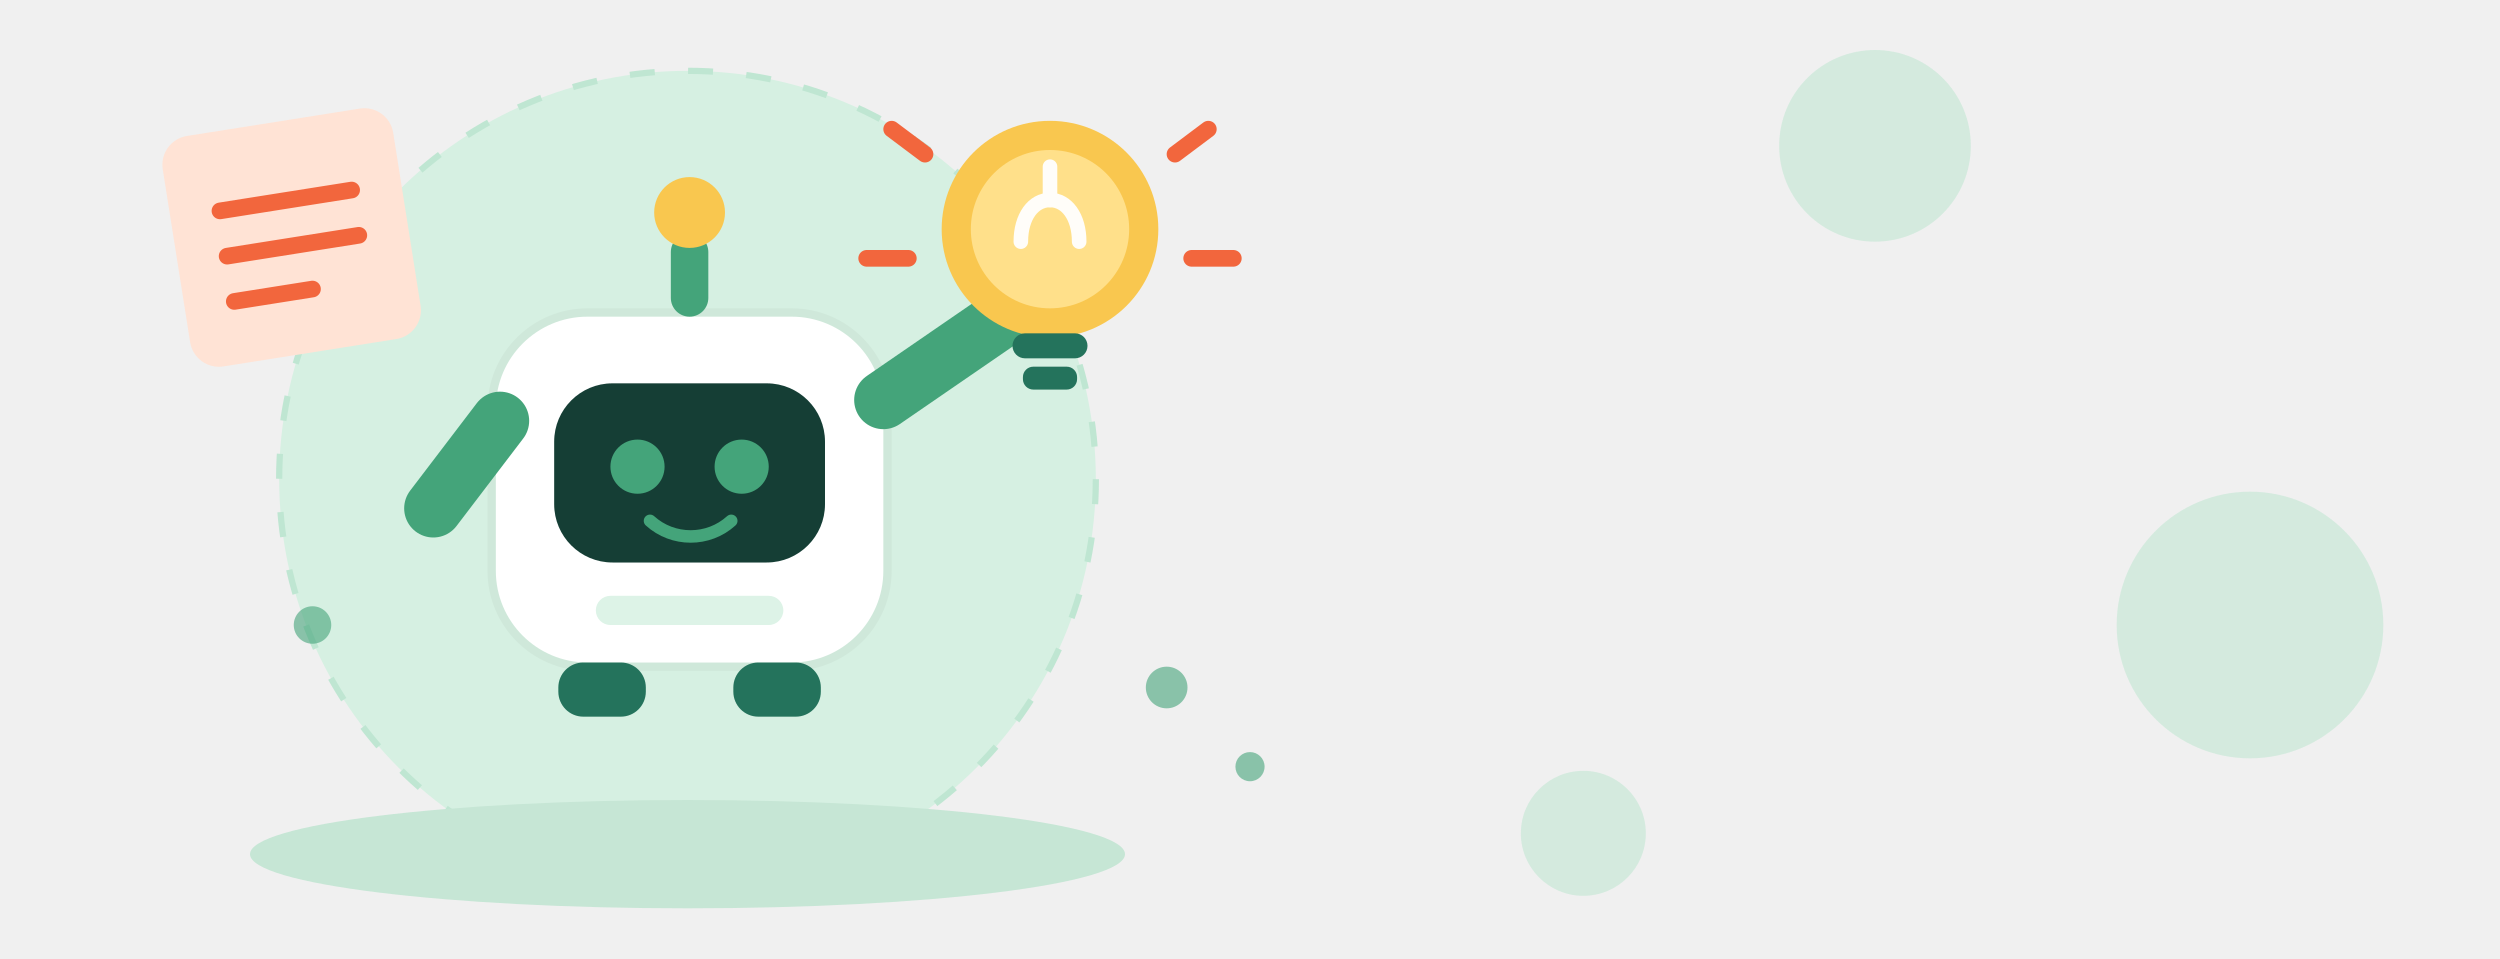
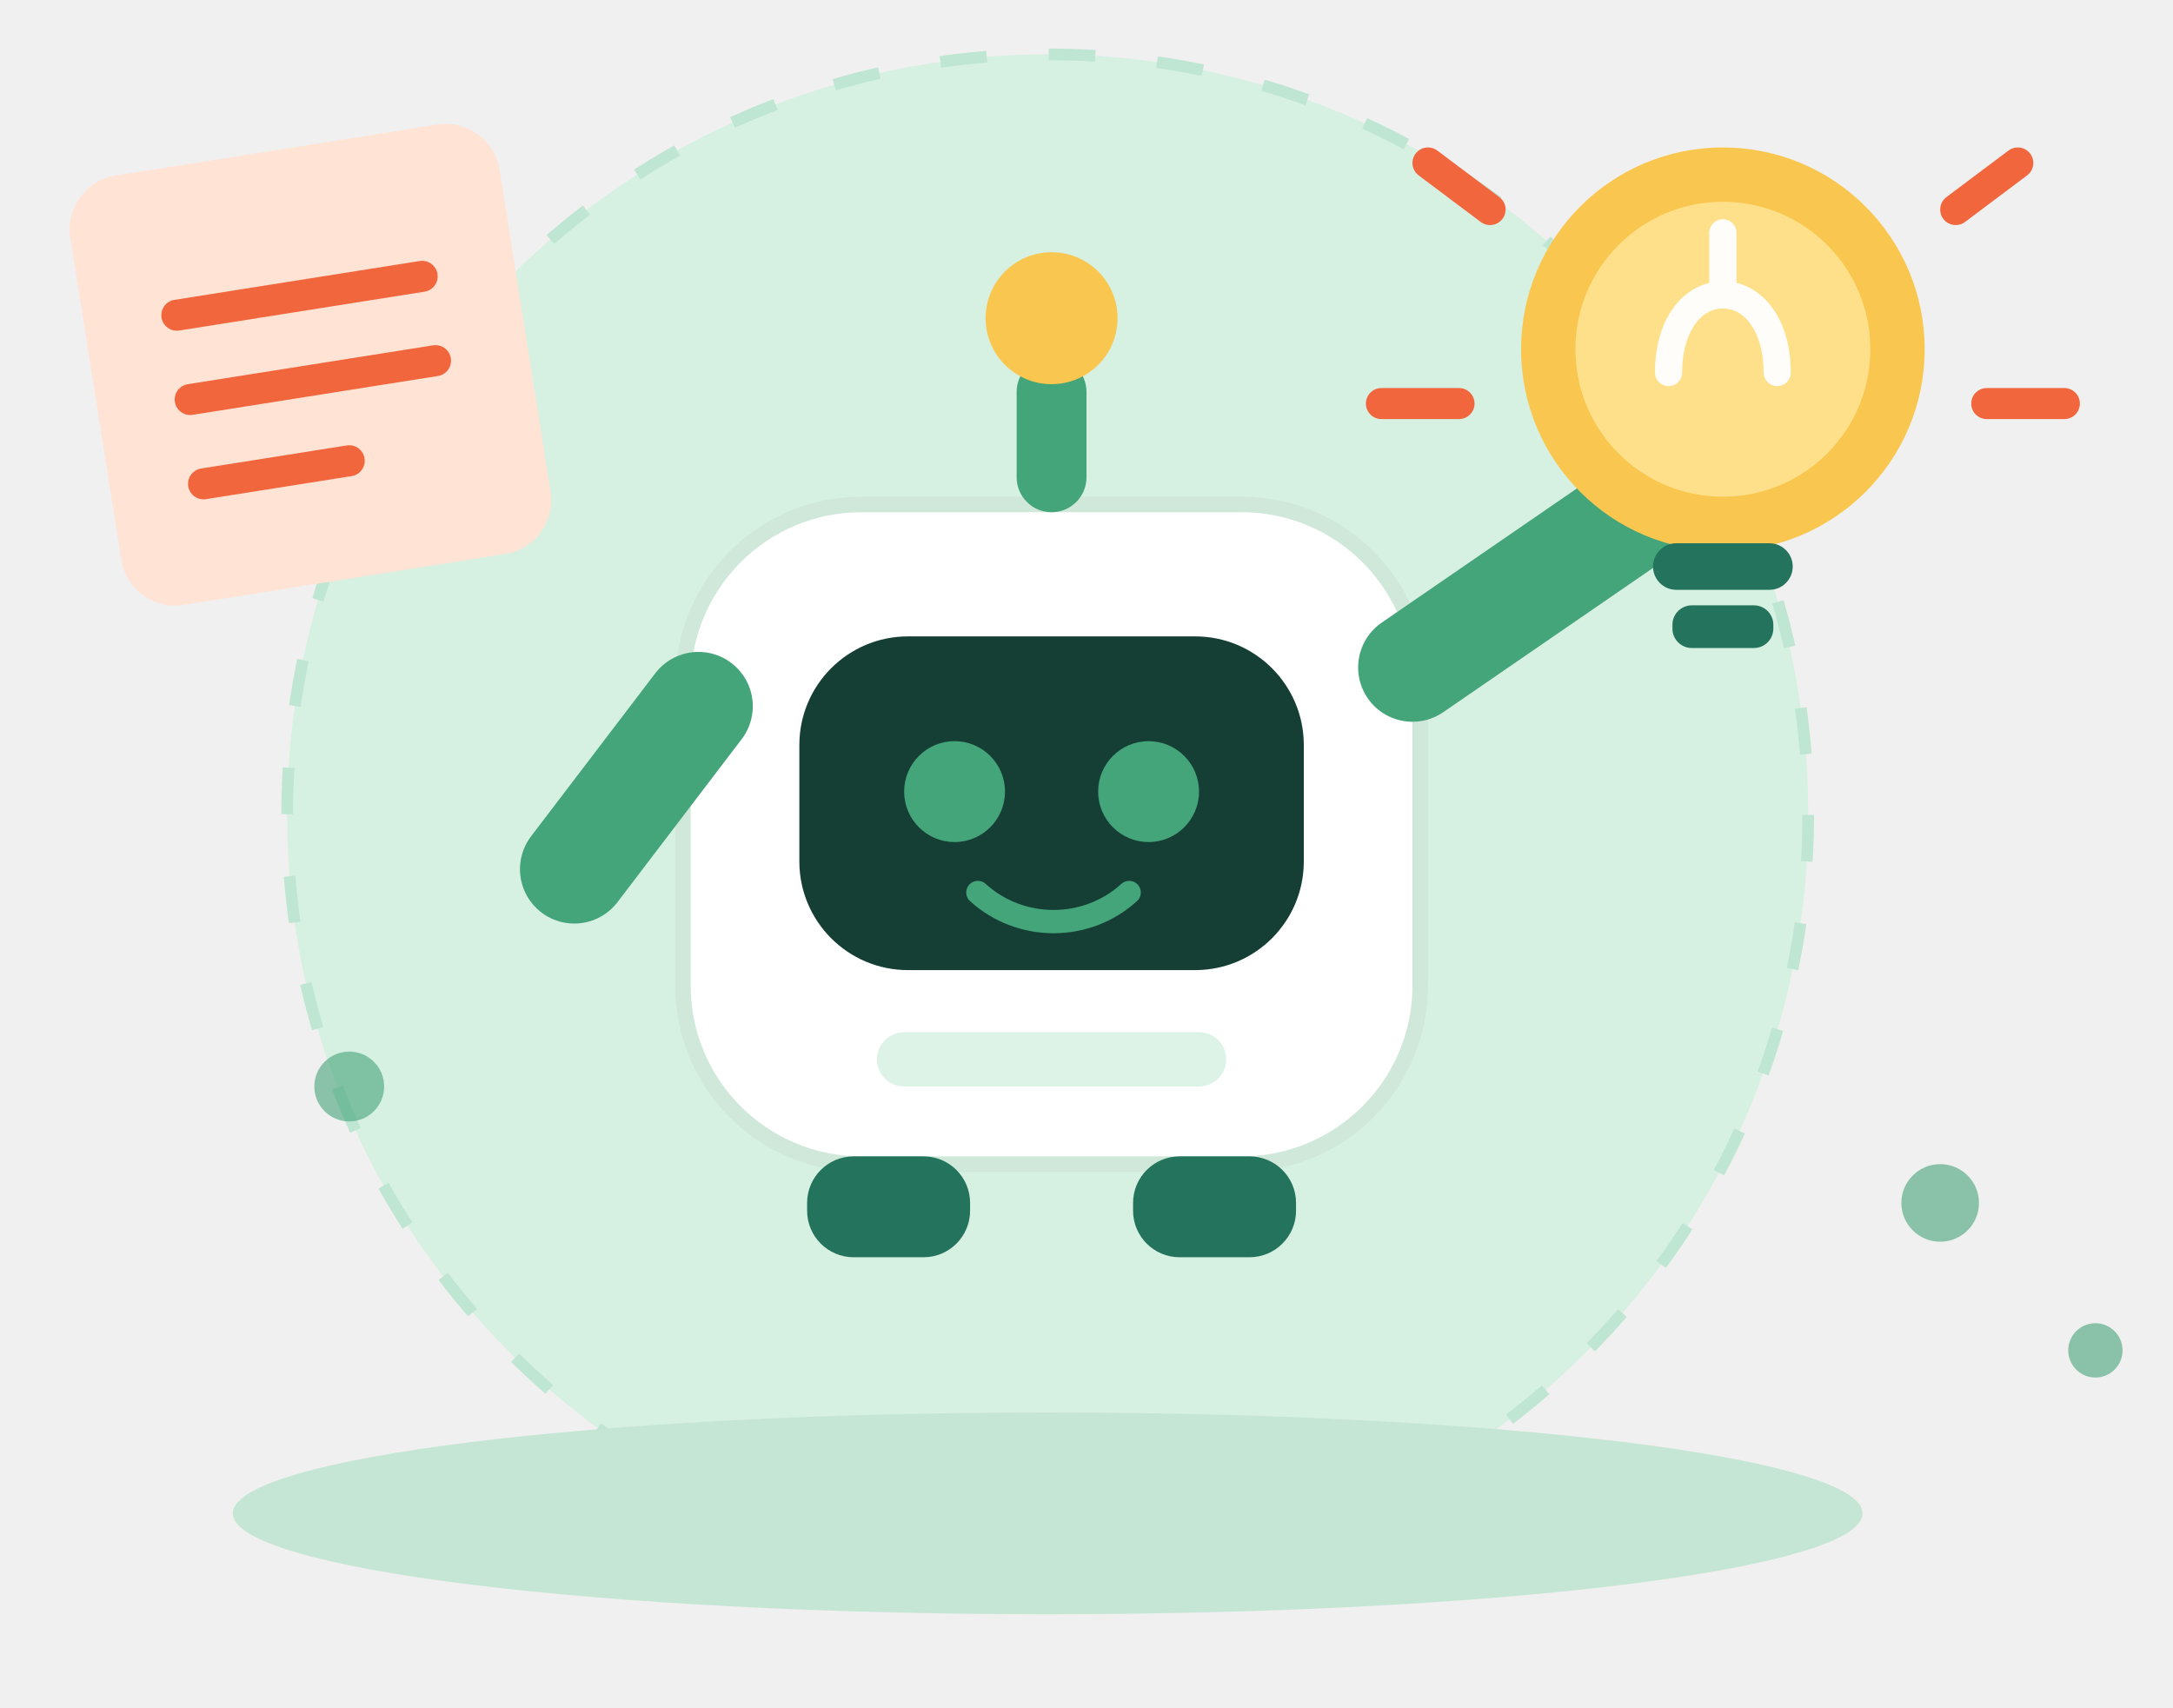
- <svg xmlns="http://www.w3.org/2000/svg" viewBox="0 0 1200 460" width="1200" height="460" role="img" aria-label="روبوت ذكاء اصطناعي يحمل مصباح فكرة">
+ <svg xmlns="http://www.w3.org/2000/svg" viewBox="60 20 560 440" role="img" aria-label="روبوت ذكاء اصطناعي يحمل مصباح فكرة">
  <circle cx="330" cy="230" r="196" fill="#D6F0E2" />
  <circle cx="330" cy="230" r="196" fill="none" stroke="#BFE6D2" stroke-width="3" stroke-dasharray="12 16" />
  <g fill="#CDE9DA" opacity=".8">
    <circle cx="900" cy="70" r="46" />
    <circle cx="1080" cy="300" r="64" />
    <circle cx="760" cy="400" r="30" />
  </g>
  <ellipse cx="330" cy="410" rx="210" ry="26" fill="#C6E6D5" />
  <g>
    <rect x="236" y="150" width="190" height="170" rx="46" fill="#FFFFFF" stroke="#CFE8DA" stroke-width="4" />
    <rect x="266" y="184" width="130" height="86" rx="28" fill="#153E35" />
    <circle cx="306" cy="224" r="13" fill="#44A47A" />
    <circle cx="356" cy="224" r="13" fill="#44A47A" />
    <path d="M312 250c11 10 28 10 39 0" stroke="#44A47A" stroke-width="6" stroke-linecap="round" fill="none" />
    <rect x="322" y="112" width="18" height="40" rx="9" fill="#44A47A" />
    <circle cx="331" cy="102" r="17" fill="#F9C74F" />
    <path d="M240 202L208 244" stroke="#44A47A" stroke-width="28" stroke-linecap="round" />
    <path d="M424 192L488 148" stroke="#44A47A" stroke-width="28" stroke-linecap="round" />
    <rect x="268" y="318" width="42" height="26" rx="12" fill="#24735C" />
    <rect x="352" y="318" width="42" height="26" rx="12" fill="#24735C" />
    <rect x="286" y="286" width="90" height="14" rx="7" fill="#DDF3E7" />
  </g>
  <g transform="translate(452,54)">
    <circle cx="52" cy="56" r="52" fill="#F9C74F" />
    <circle cx="52" cy="56" r="38" fill="#FFE08A" />
    <rect x="34" y="106" width="36" height="12" rx="6" fill="#24735C" />
    <rect x="39" y="122" width="26" height="11" rx="5" fill="#24735C" />
    <path d="M38 62c0-12 6-20 14-20s14 8 14 20" stroke="#FFFDF9" stroke-width="7" stroke-linecap="round" fill="none" />
    <path d="M52 42V26" stroke="#FFFDF9" stroke-width="7" stroke-linecap="round" />
    <g stroke="#F2663D" stroke-width="8" stroke-linecap="round">
      <path d="M-8 20l-16-12" />
      <path d="M112 20l16-12" />
      <path d="M-16 70h-20" />
      <path d="M120 70h20" />
    </g>
  </g>
  <g transform="translate(84,58)">
    <rect x="0" y="0" width="112" height="112" rx="14" fill="#FFE3D5" transform="rotate(-9 56 56)" />
    <g stroke="#F2663D" stroke-width="8" stroke-linecap="round" transform="rotate(-9 56 56)">
      <path d="M24 38h64" />
      <path d="M24 60h64" />
      <path d="M24 82h38" />
    </g>
  </g>
  <g fill="#44A47A" opacity=".6">
    <circle cx="560" cy="330" r="10" />
    <circle cx="600" cy="368" r="7" />
    <circle cx="150" cy="300" r="9" />
  </g>
</svg>
